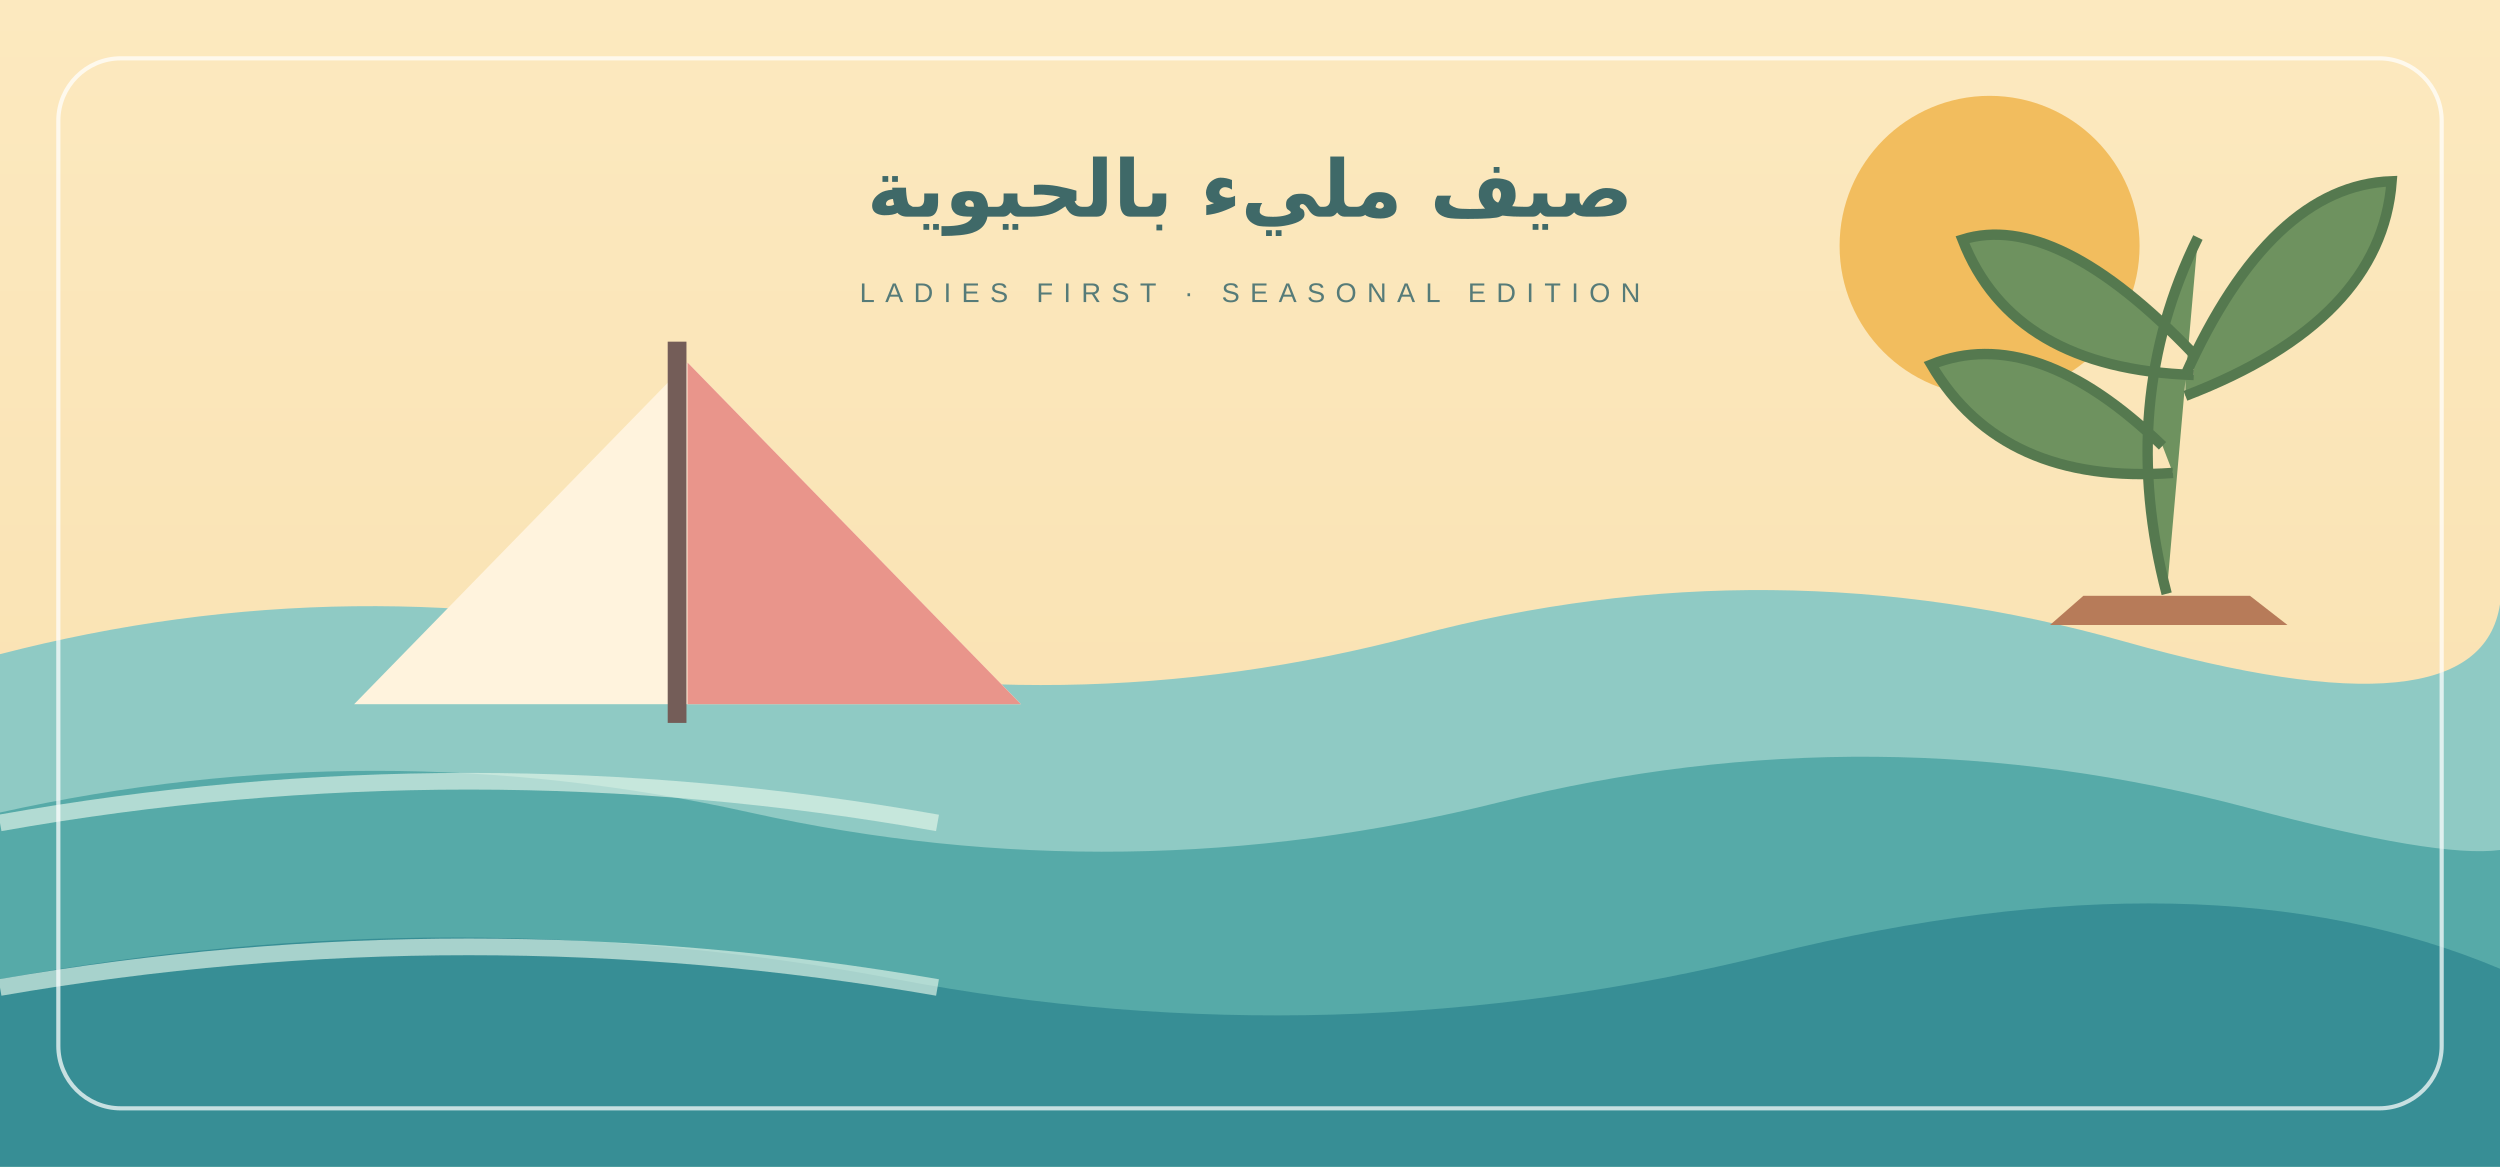
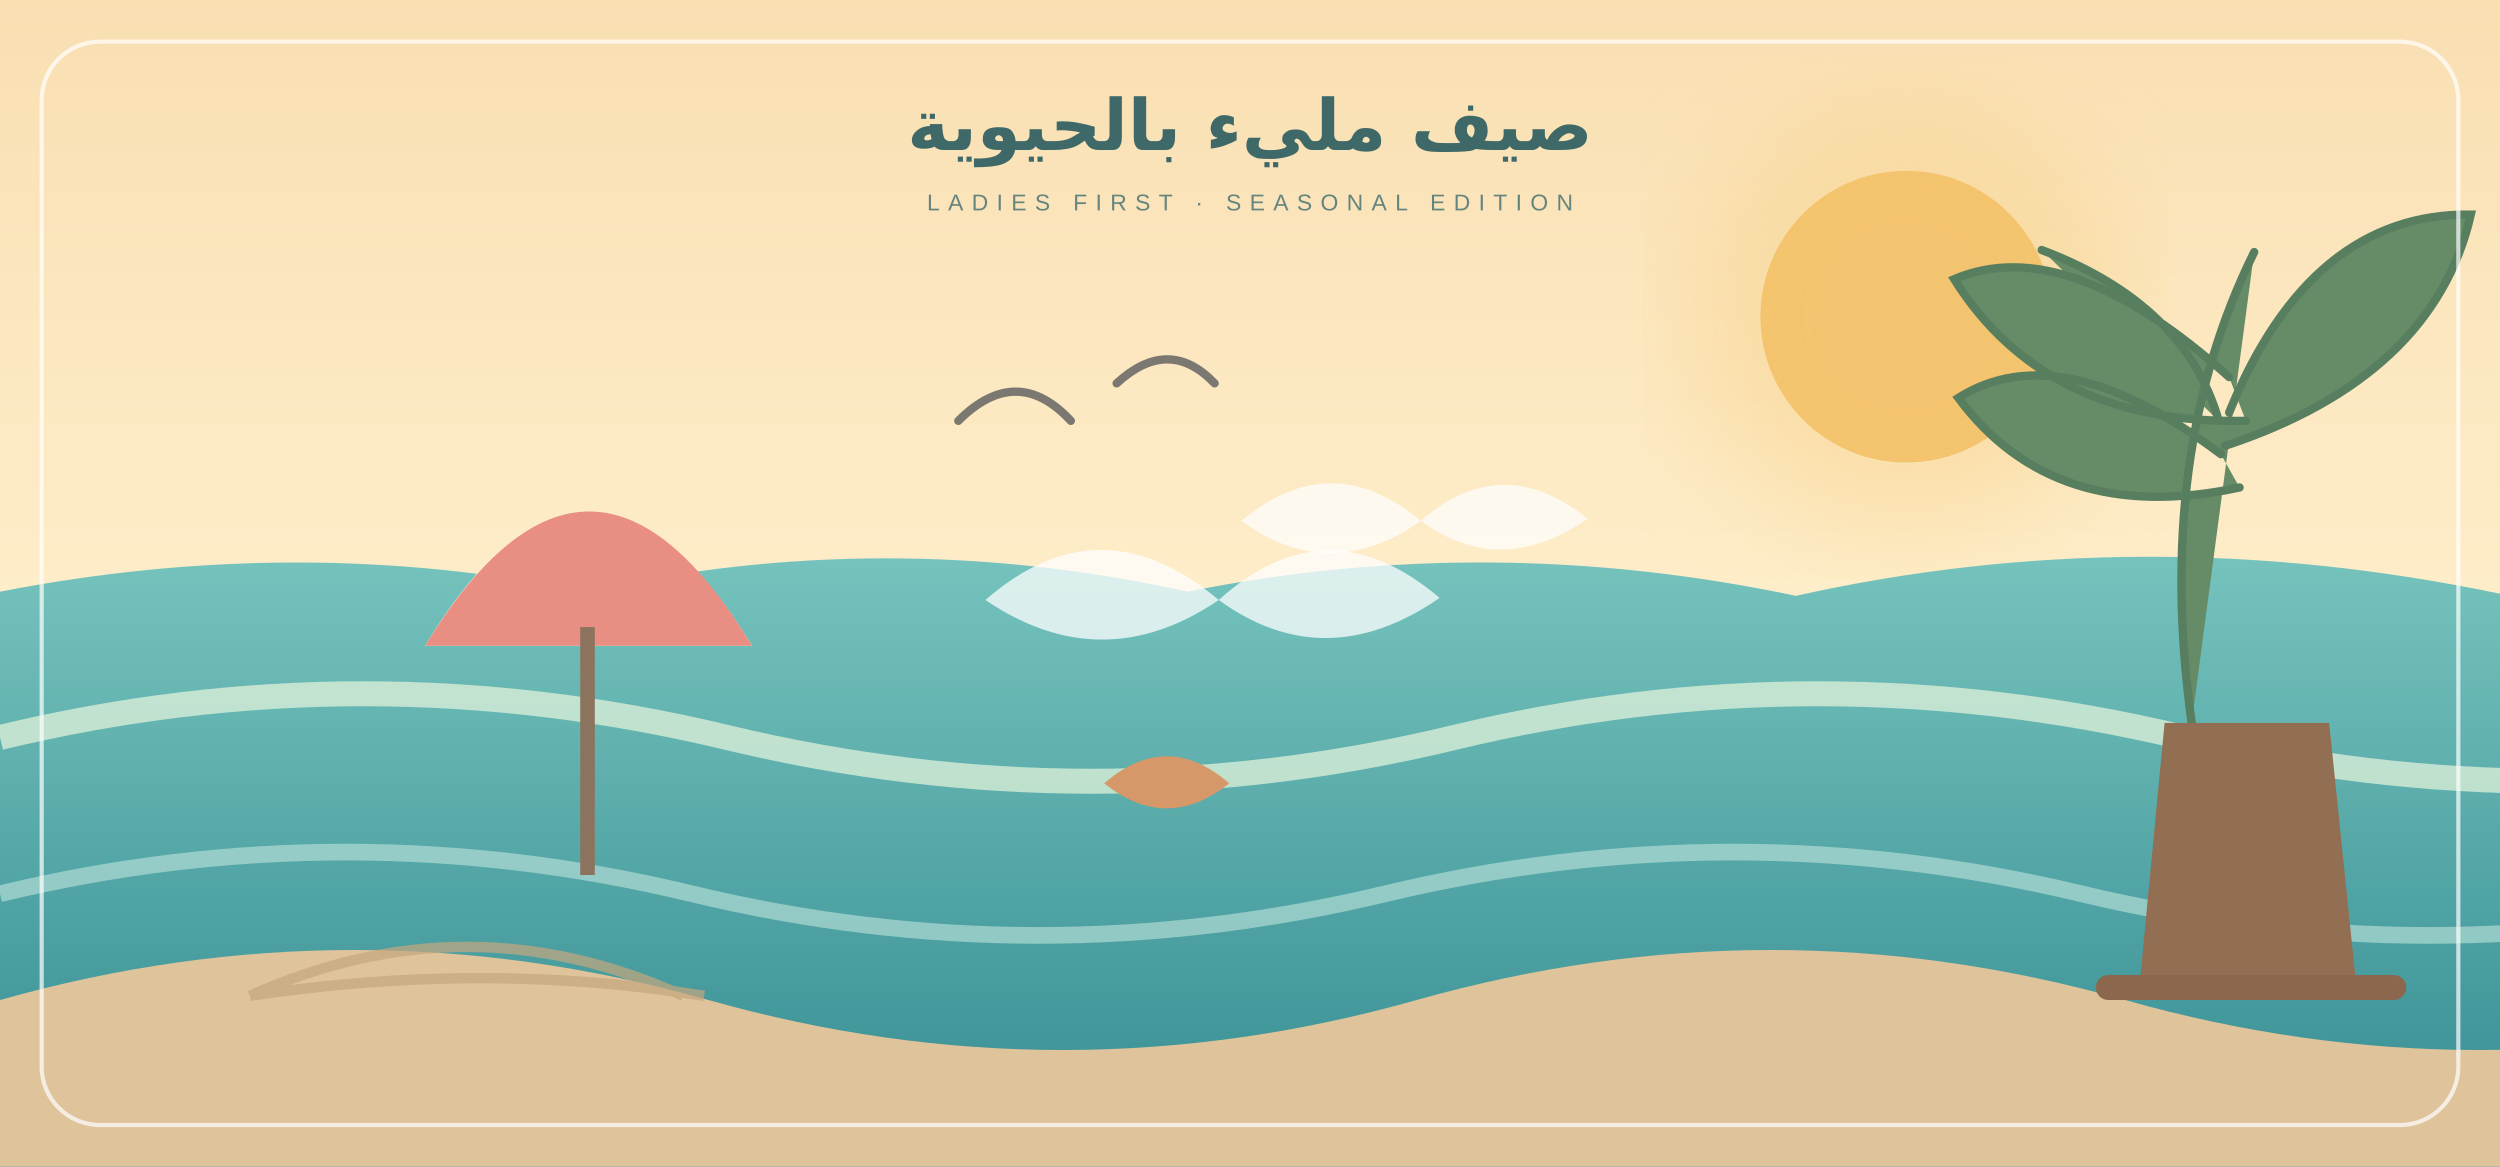
<svg xmlns="http://www.w3.org/2000/svg" viewBox="0 0 1200 560">
  <defs>
-     <linearGradient id="s" x2="0" y2="1">
-       <stop stop-color="#fce9bf" />
-       <stop offset="1" stop-color="#f8dfad" />
+     <linearGradient id="sky" x2="0" y2="1">
+       <stop stop-color="#f9dfb2" />
+       <stop offset=".62" stop-color="#fff0ce" />
+       <stop offset="1" stop-color="#b7dcd5" />
    </linearGradient>
+     <linearGradient id="sea" x2="0" y2="1">
+       <stop stop-color="#76c3bd" />
+       <stop offset="1" stop-color="#338b91" />
+     </linearGradient>
+     <filter id="sun">
+       <feGaussianBlur stdDeviation="25" />
+     </filter>
  </defs>
-   <rect width="1200" height="560" fill="url(#s)" />
-   <circle cx="955" cy="118" r="72" fill="#f2bd5e" />
-   <path d="M0 314Q170 270 340 310T680 305T1020 308T1200 290V560H0Z" fill="#8fcac4" />
-   <path d="M0 390Q180 350 360 390T720 385T1080 388T1200 372V560H0Z" fill="#56aaa8" />
-   <path d="M0 470Q220 430 430 470T850 458T1200 465V560H0Z" fill="#378e95" />
-   <path d="m170 338 160-164 160 164Z" fill="#fff3dd" />
-   <path d="m330 174 160 164H330Z" fill="#e9958b" />
-   <path d="M325 164v183" stroke="#745d58" stroke-width="9" />
-   <path d="M0 395q225-40 450 0M0 474q225-39 450 0" fill="none" stroke="#e4f6e9" stroke-width="8" opacity=".65" />
-   <path d="M1040 285q-24-92 15-171m-2 56q-66-69-111-55 24 62 111 65m-4 0q41-91 99-93-5 67-99 103m-11 24q-61-59-111-39 34 58 116 52" fill="#6e925f" stroke="#55794f" stroke-width="5" />
-   <path d="M1000 286h80l18 14h-114Z" fill="#b77b59" />
-   <text x="600" y="104" text-anchor="middle" font-family="Tahoma,Arial,sans-serif" font-size="38" font-weight="700" fill="#3f6968" direction="rtl">صيف مليء بالحيوية</text>
-   <text x="600" y="145" text-anchor="middle" font-family="Arial,sans-serif" font-size="13" letter-spacing="5" fill="#567b78">LADIES FIRST · SEASONAL EDITION</text>
-   <rect x="28" y="28" width="1144" height="504" rx="30" fill="none" stroke="#fff" stroke-opacity=".72" stroke-width="2" />
+   <rect width="1200" height="560" fill="url(#sky)" />
+   <circle cx="915" cy="152" r="70" fill="#f2bd62" />
+   <circle cx="915" cy="152" r="105" fill="#f6cf82" opacity=".4" filter="url(#sun)" />
+   <path d="M0 284q144-28 281 0 144-32 289 0 145-29 292 2 166-37 338-1v275H0Z" fill="url(#sea)" />
+   <path d="M0 354q174-42 349 0t349 0 350 0 352 0" fill="none" stroke="#dff1d9" stroke-width="12" opacity=".75" />
+   <path d="M0 429q166-40 332 0t333 0 334 0 334 0" fill="none" stroke="#bfe5dc" stroke-width="8" opacity=".6" />
+   <path d="M0 480q170-48 340 0t340 0 340 0 340 0v80H0Z" fill="#dfc39b" />
+   <path d="M120 478q104-47 208 0m-208 0q112-17 218 0" fill="none" stroke="#c4a67d" stroke-width="5" opacity=".7" />
+   <g fill="#658b67" stroke="#587e60" stroke-width="4" stroke-linecap="round">
+     <path d="M1052 347q-18-129 30-226m-12 60q-78-70-132-47 44 70 140 68m-8-4q39-96 116-95-18 78-118 111m-2 4q-77-58-126-27 46 62 135 43m-10-32q-16-56-85-82" />
+   </g>
+   <path d="M1039 347h79l13 126h-104Z" fill="#926e52" />
+   <path d="M1012 474h137" stroke="#8b684d" stroke-width="12" stroke-linecap="round" />
+   <path d="M204 310q78-129 157 0Z" fill="#fff4dc" />
+   <path d="M361 310q-78-129-157 0Z" fill="#e88e83" />
+   <path d="M282 301v119" stroke="#8c735e" stroke-width="7" />
+   <path d="M585 288q-57-48-112 0 56 38 112 0m0 0q52-47 106-1-55 38-106 1" fill="#fff" opacity=".74" />
+   <path d="M682 250q-43-36-86 0 42 31 86 0m0 0q39-34 80-1-42 29-80 1" fill="#fff" opacity=".72" />
+   <path d="M460 202q28-28 54 0m22-18q25-23 47 0" fill="none" stroke="#7a7870" stroke-width="4" stroke-linecap="round" />
+   <path d="M530 376q30-26 60 0-30 24-60 0m0 0 28-3" fill="#d69869" />
+   <text x="600" y="72" text-anchor="middle" font-family="Tahoma,Arial,sans-serif" font-size="34" font-weight="700" fill="#3f6968" direction="rtl">صيف مليء بالحيوية</text>
+   <text x="600" y="101" text-anchor="middle" font-family="Arial,sans-serif" font-size="11" letter-spacing="4" fill="#64857e">LADIES FIRST · SEASONAL EDITION</text>
+   <rect x="20" y="20" width="1160" height="520" rx="28" fill="none" stroke="#fff" stroke-opacity=".7" stroke-width="2" />
</svg>
